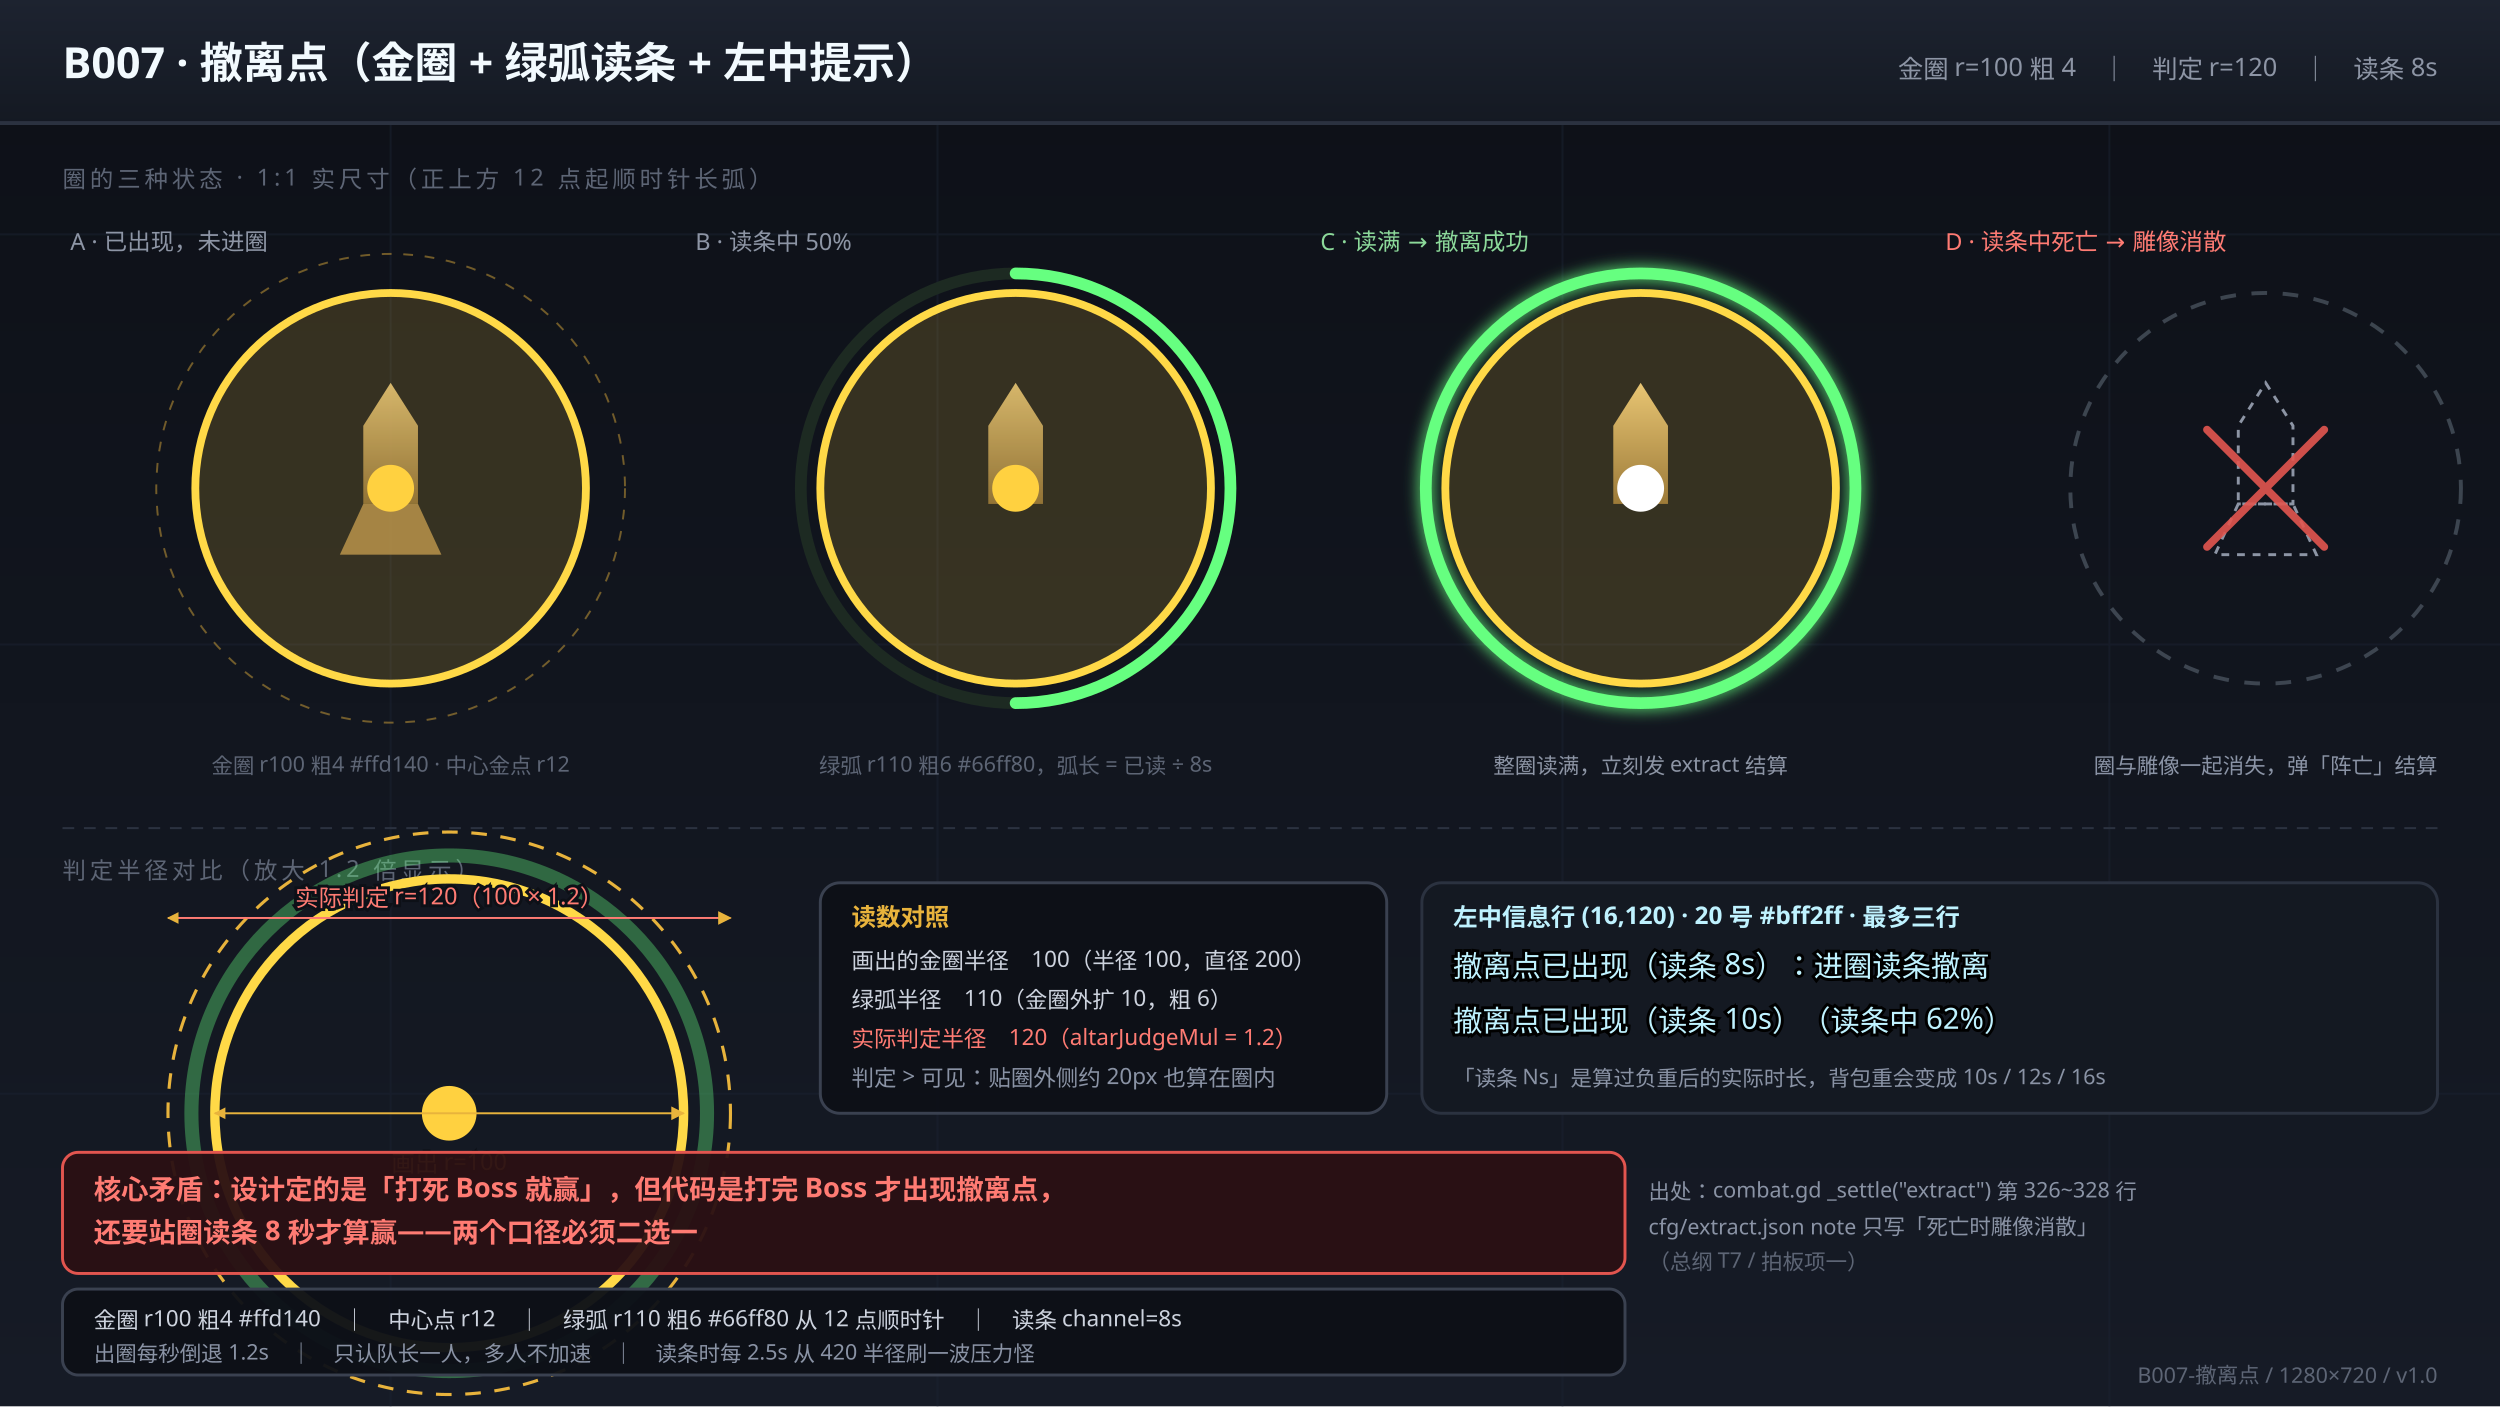
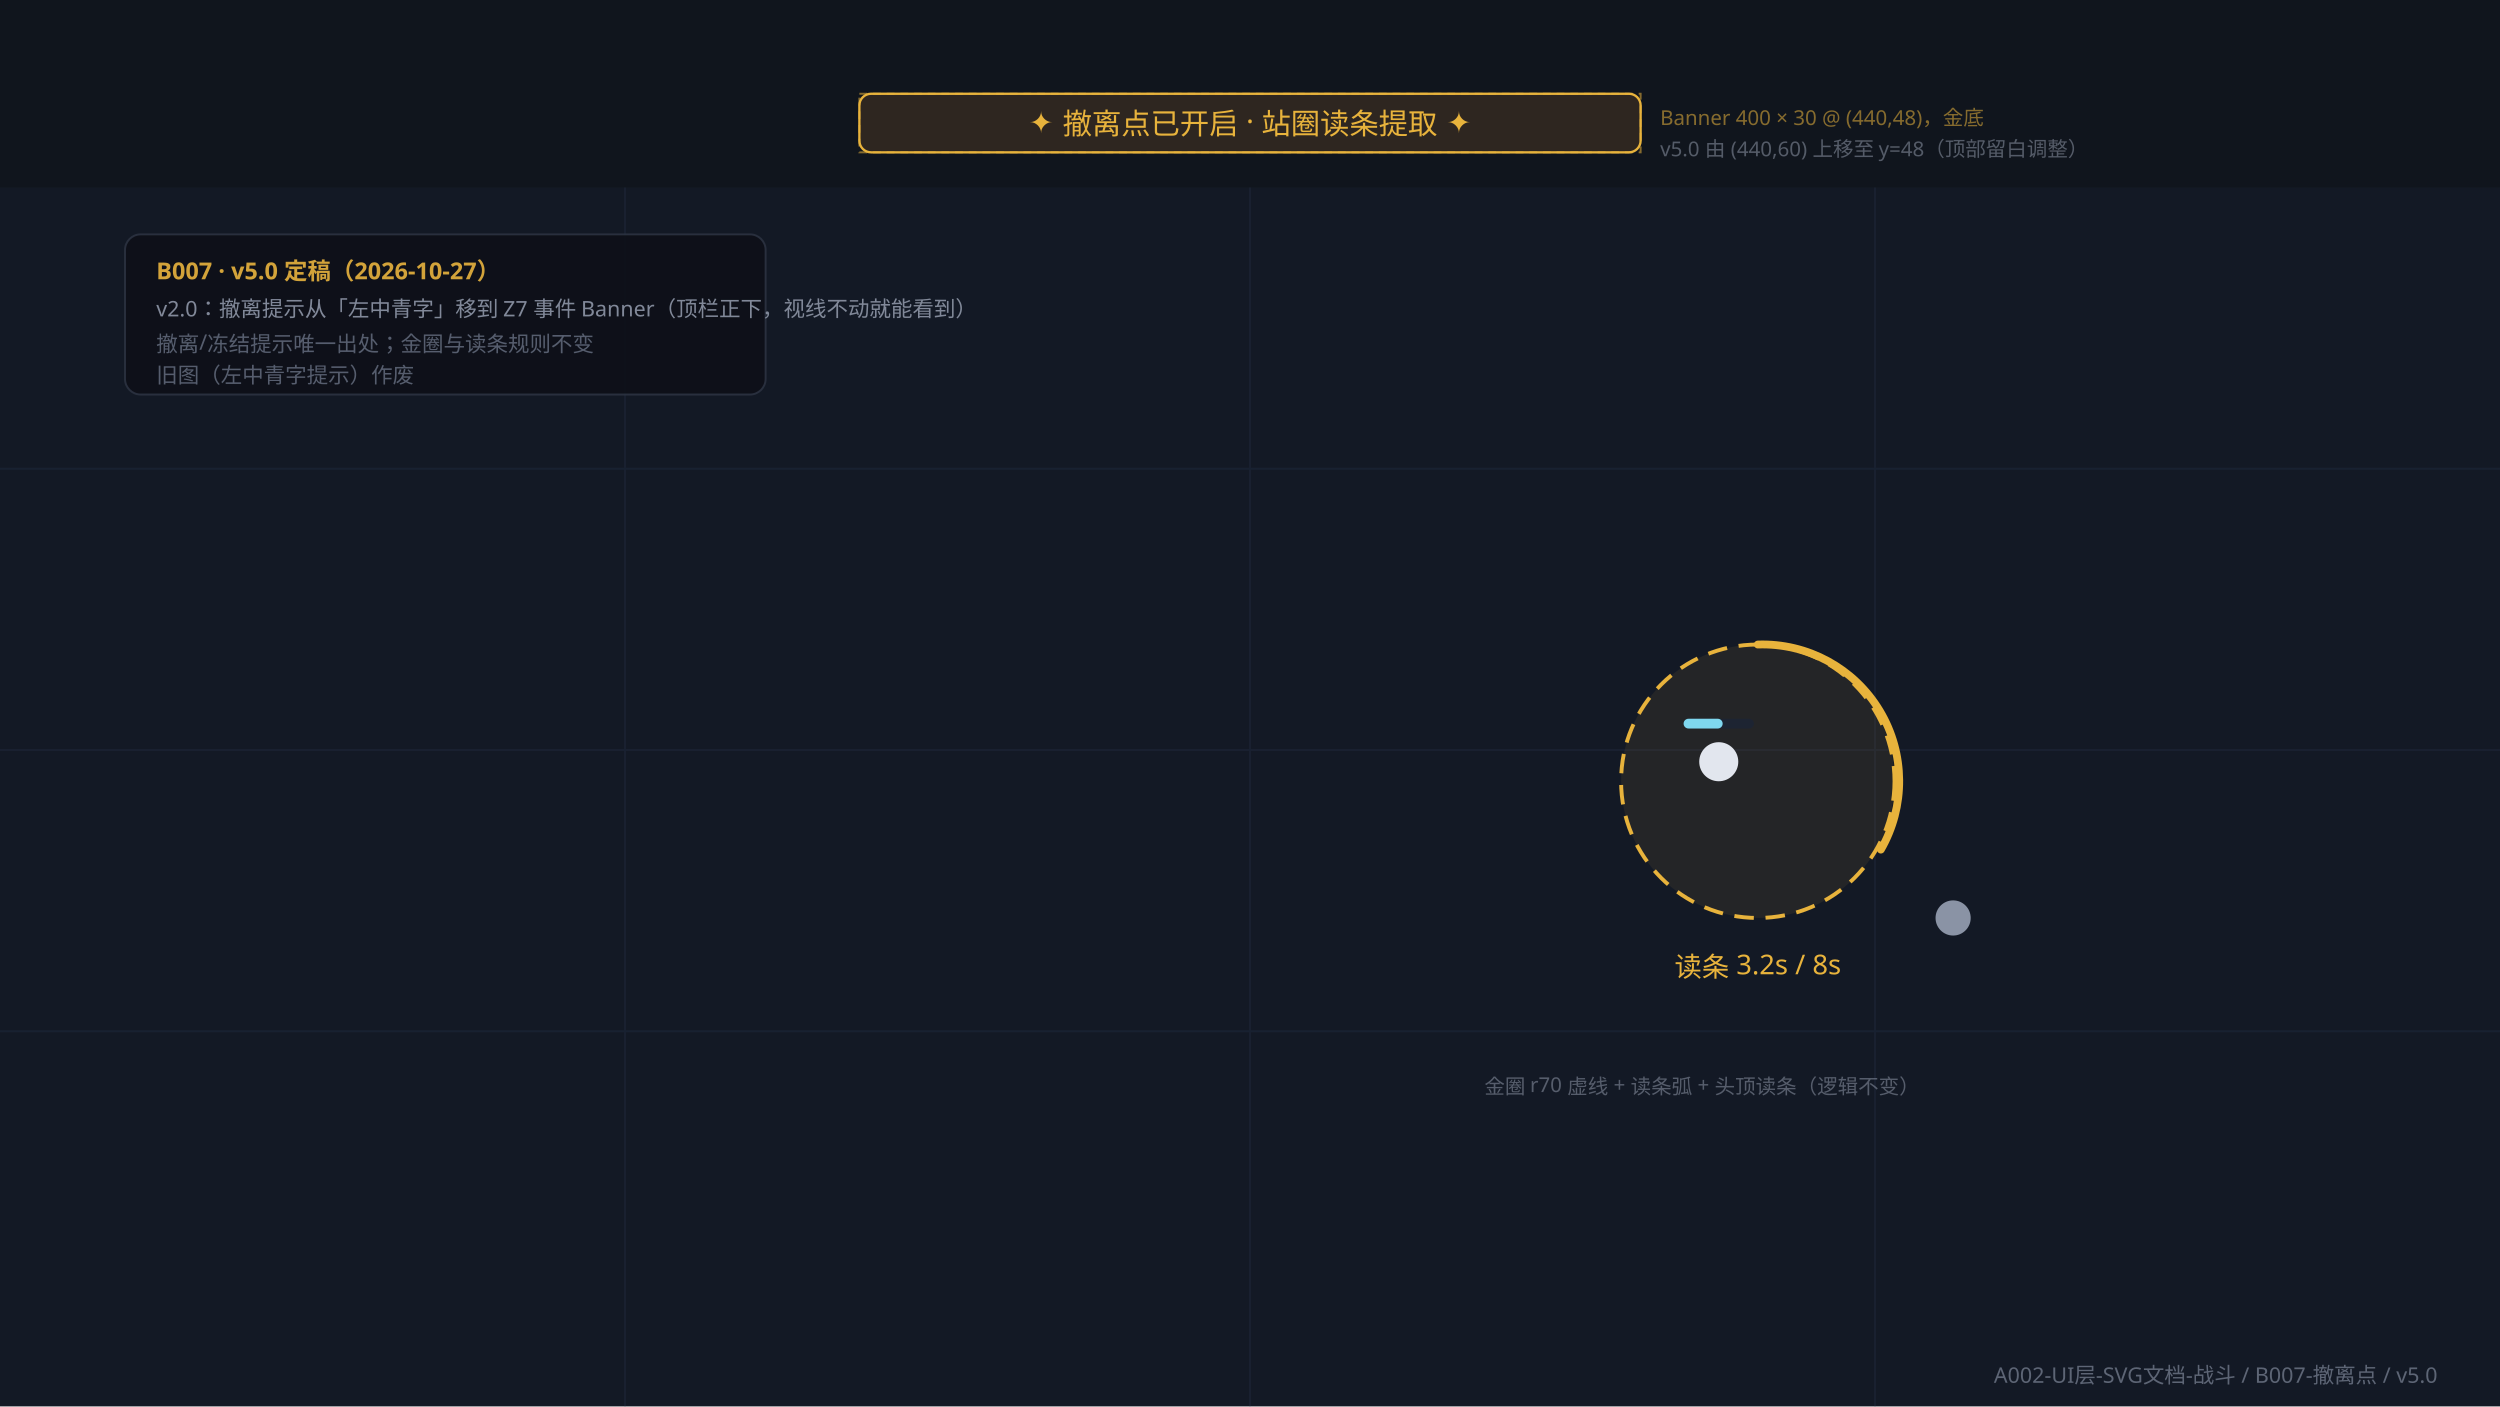
<svg xmlns="http://www.w3.org/2000/svg" viewBox="0 0 1280 720" width="1280" height="720" font-family="'Noto Sans SC','Microsoft YaHei','PingFang SC',sans-serif">
-   <defs>
-     <linearGradient id="btlBg" x1="0" y1="0" x2="0" y2="1">
-       <stop offset="0" stop-color="#0d1017" />
-       <stop offset="1" stop-color="#161b26" />
-     </linearGradient>
-     <linearGradient id="btlPanel" x1="0" y1="0" x2="0" y2="1">
-       <stop offset="0" stop-color="#1d2330" />
-       <stop offset="1" stop-color="#141922" />
-     </linearGradient>
-     <radialGradient id="btlRing" cx="0.5" cy="0.5" r="0.5">
-       <stop offset="0.55" stop-color="#ffd140" stop-opacity="0.16" />
-     </radialGradient>
-     <linearGradient id="btlStone" x1="0" y1="0" x2="0" y2="1">
-       <stop offset="0" stop-color="#e8c573" />
-       <stop offset="1" stop-color="#9c7a38" />
-     </linearGradient>
-     <filter id="btlGlow" x="-40%" y="-40%" width="180%" height="180%">
-       <feGaussianBlur stdDeviation="4" result="b" />
-       <feMerge>
-         <feMergeNode in="b" />
-         <feMergeNode in="SourceGraphic" />
-       </feMerge>
-     </filter>
-     <marker id="btlArrow" viewBox="0 0 10 10" refX="9" refY="5" markerWidth="7" markerHeight="7" orient="auto">
-       <path d="M0 0 L10 5 L0 10 z" fill="#e8b33c" />
-     </marker>
-     <marker id="btlArrowS" viewBox="0 0 10 10" refX="9" refY="5" markerWidth="6" markerHeight="6" orient="auto-start-reverse">
-       <path d="M0 0 L10 5 L0 10 z" fill="#e8b33c" />
-     </marker>
-   </defs>
-   <rect x="0" y="0" width="1280" height="720" fill="url(#btlBg)" />
-   <g stroke="#1a2130" stroke-width="1" opacity="0.55">
-     <path d="M0 120 L1280 120 M0 330 L1280 330 M0 560 L1280 560" />
-     <path d="M200 0 L200 720 M480 0 L480 720 M800 0 L800 720 M1080 0 L1080 720" />
+   <rect width="1280" height="720" fill="#10151d" />
+   <rect x="0" y="96" width="1280" height="624" fill="#161d29" opacity="0.6" />
+   <g opacity="0.35" stroke="#233047">
+     <path d="M0 240 H1280 M0 384 H1280 M0 528 H1280 M320 96 V720 M640 96 V720 M960 96 V720" />
  </g>
-   <rect x="0" y="0" width="1280" height="64" fill="url(#btlPanel)" />
-   <rect x="0" y="62" width="1280" height="2" fill="#2b3240" />
-   <text x="32" y="40" font-size="22" font-weight="700" fill="#f2fafe">B007 · 撤离点（金圈 + 绿弧读条 + 左中提示）</text>
-   <text x="1248" y="40" font-size="13" fill="#8d95a5" text-anchor="end">金圈 r=100 粗 4　｜　判定 r=120　｜　读条 8s</text>
-   <text x="32" y="96" font-size="12" fill="#5d6575" letter-spacing="2">圈的三种状态 · 1:1 实尺寸（正上方 12 点起顺时针长弧）</text>
-   <g>
-     <text x="36" y="128" font-size="12" fill="#8d95a5">A · 已出现，未进圈</text>
-     <circle cx="200" cy="250" r="120" fill="none" stroke="#e8b33c" stroke-width="1" stroke-dasharray="5 6" opacity="0.45" />
-     <circle cx="200" cy="250" r="100" fill="url(#btlRing)" stroke="#ffd947" stroke-width="4" />
-     <path d="M200 196 l14 22 l0 40 l-28 0 l0 -40 z" fill="url(#btlStone)" opacity="0.9" />
-     <path d="M186 258 l-12 26 l52 0 l-12 -26 z" fill="#b8934a" opacity="0.85" />
-     <circle cx="200" cy="250" r="12" fill="#ffd140" />
-     <text x="200" y="396" font-size="11" fill="#5d6575" text-anchor="middle">金圈 r100 粗4 #ffd140 · 中心金点 r12</text>
+   <rect x="440" y="48" width="400" height="30" rx="6" fill="#2e2620" stroke="#e8b33c" stroke-width="1.2" />
+   <text x="640" y="68" font-size="15" fill="#e8b33c" text-anchor="middle">✦ 撤离点已开启 · 站圈读条提取 ✦</text>
+   <circle cx="900" cy="400" r="70" fill="#e8b33c" opacity="0.08" />
+   <circle cx="900" cy="400" r="70" fill="none" stroke="#e8b33c" stroke-width="2" stroke-dasharray="10 6" />
+   <path d="M900 330 A70 70 0 0 1 963 435" fill="none" stroke="#e8b33c" stroke-width="4" stroke-linecap="round" />
+   <text x="900" y="500" font-size="14" fill="#e8b33c" text-anchor="middle">读条 3.2s / 8s</text>
+   <circle cx="880" cy="390" r="10" fill="#e2e6ee" />
+   <rect x="862" y="368" width="36" height="5" rx="2.5" fill="#1d2432" />
+   <rect x="862" y="368" width="20" height="5" rx="2.5" fill="#7fd8ef" />
+   <circle cx="1000" cy="470" r="9" fill="#8a93a5" />
+   <g opacity="0.55">
+     <g stroke="#e8b33c" stroke-width="1" stroke-dasharray="4 3" fill="none">
+       <rect x="440" y="48" width="400" height="30" />
+     </g>
+     <g fill="#e8b33c" font-size="10.5">
+       <text x="850" y="64">Banner 400 × 30 @ (440,48)，金底</text>
+       <text x="850" y="80" fill="#8d95a5">v5.0 由 (440,60) 上移至 y=48（顶部留白调整）</text>
+     </g>
+     <text x="760" y="560" font-size="10.5" fill="#8d95a5">金圈 r70 虚线 + 读条弧 + 头顶读条（逻辑不变）</text>
  </g>
-   <g>
-     <text x="356" y="128" font-size="12" fill="#8d95a5">B · 读条中 50%</text>
-     <circle cx="520" cy="250" r="110" fill="none" stroke="#1d2a22" stroke-width="6" />
-     <path d="M520 140 A110 110 0 0 1 520 360" fill="none" stroke="#66ff80" stroke-width="6" stroke-linecap="round" />
-     <circle cx="520" cy="250" r="100" fill="url(#btlRing)" stroke="#ffd947" stroke-width="4" />
-     <path d="M520 196 l14 22 l0 40 l-28 0 l0 -40 z" fill="url(#btlStone)" opacity="0.9" />
-     <circle cx="520" cy="250" r="12" fill="#ffd140" />
-     <text x="520" y="396" font-size="11" fill="#5d6575" text-anchor="middle">绿弧 r110 粗6 #66ff80，弧长 = 已读 ÷ 8s</text>
+   <g opacity="0.9">
+     <rect x="64" y="120" width="328" height="82" rx="8" fill="#0d1017" stroke="#2b3240" />
+     <text x="80" y="143" font-size="12" font-weight="700" fill="#e8b33c">B007 · v5.0 定稿（2026-10-27）</text>
+     <text x="80" y="162" font-size="11" fill="#8d95a5">v2.0：撤离提示从「左中青字」移到 Z7 事件 Banner（顶栏正下，视线不动就能看到）</text>
+     <text x="80" y="180" font-size="11" fill="#5d6575">撤离/冻结提示唯一出处；金圈与读条规则不变</text>
+     <text x="80" y="196" font-size="11" fill="#5d6575">旧图（左中青字提示）作废</text>
  </g>
-   <g>
-     <text x="676" y="128" font-size="12" fill="#8cd99a">C · 读满 → 撤离成功</text>
-     <circle cx="840" cy="250" r="110" fill="none" stroke="#66ff80" stroke-width="6" filter="url(#btlGlow)" />
-     <circle cx="840" cy="250" r="100" fill="url(#btlRing)" stroke="#ffd947" stroke-width="4" />
-     <path d="M840 196 l14 22 l0 40 l-28 0 l0 -40 z" fill="url(#btlStone)" />
-     <circle cx="840" cy="250" r="12" fill="#ffffff" />
-     <text x="840" y="396" font-size="11" fill="#8d95a5" text-anchor="middle">整圈读满，立刻发 extract 结算</text>
-   </g>
-   <g>
-     <text x="996" y="128" font-size="12" fill="#ff7b73">D · 读条中死亡 → 雕像消散</text>
-     <circle cx="1160" cy="250" r="100" fill="none" stroke="#5a6572" stroke-width="2" stroke-dasharray="8 8" opacity="0.6" />
-     <path d="M1160 196 l14 22 l0 40 l-28 0 l0 -40 z" fill="none" stroke="#8d95a5" stroke-width="1.5" stroke-dasharray="4 4" />
-     <path d="M1146 258 l-12 26 l52 0 l-12 -26 z" fill="none" stroke="#8d95a5" stroke-width="1.5" stroke-dasharray="4 4" />
-     <path d="M1130 220 L1190 280 M1190 220 L1130 280" stroke="#e2554f" stroke-width="4" stroke-linecap="round" opacity="0.9" />
-     <text x="1160" y="396" font-size="11" fill="#8a93a5" text-anchor="middle">圈与雕像一起消失，弹「阵亡」结算</text>
-   </g>
-   <line x1="32" y1="424" x2="1248" y2="424" stroke="#2b3240" stroke-width="1" stroke-dasharray="6 5" />
-   <text x="32" y="450" font-size="12" fill="#5d6575" letter-spacing="2">判定半径对比（放大 1.2 倍显示）</text>
-   <g>
-     <circle cx="230" cy="570" r="144" fill="none" stroke="#e8b33c" stroke-width="1.6" stroke-dasharray="8 7" />
-     <circle cx="230" cy="570" r="120" fill="none" stroke="#ffd947" stroke-width="4.8" />
-     <circle cx="230" cy="570" r="132" fill="none" stroke="#66ff80" stroke-width="7.2" stroke-dasharray="0" opacity="0.35" />
-     <circle cx="230" cy="570" r="14" fill="#ffd140" />
-     <g stroke="#e8b33c" stroke-width="1" fill="none">
-       <path d="M110 570 L350 570" marker-start="url(#btlArrowS)" marker-end="url(#btlArrow)" />
-     </g>
-     <text x="230" y="600" font-size="12" fill="#e8b33c" text-anchor="middle" stroke="#0d1017" stroke-width="3" paint-order="stroke">画出 r=100</text>
-     <g stroke="#ff7b73" stroke-width="1" fill="none">
-       <path d="M86 470 L374 470" marker-start="url(#btlArrowS)" marker-end="url(#btlArrow)" />
-     </g>
-     <text x="230" y="464" font-size="12" fill="#ff7b73" text-anchor="middle" stroke="#0d1017" stroke-width="3" paint-order="stroke">实际判定 r=120（100 × 1.2）</text>
-   </g>
-   <g>
-     <rect x="420" y="452" width="290" height="118" rx="10" fill="#0d1017" fill-opacity="0.96" stroke="#3a4150" stroke-width="1.5" />
-     <text x="436" y="474" font-size="12.5" font-weight="700" fill="#e8b33c">读数对照</text>
-     <g font-size="11.5" fill="#cdd3de">
-       <text x="436" y="496">画出的金圈半径　100（半径 100，直径 200）</text>
-       <text x="436" y="516">绿弧半径　110（金圈外扩 10，粗 6）</text>
-       <text x="436" y="536" fill="#ff7b73">实际判定半径　120（altarJudgeMul = 1.2）</text>
-       <text x="436" y="556" fill="#8a93a5">判定 &gt; 可见：贴圈外侧约 20px 也算在圈内</text>
-     </g>
-   </g>
-   <g>
-     <rect x="728" y="452" width="520" height="118" rx="10" fill="#141922" stroke="#2b3240" stroke-width="1.5" />
-     <text x="744" y="474" font-size="12.5" font-weight="700" fill="#bff2ff">左中信息行 (16,120) · 20 号 #bff2ff · 最多三行</text>
-     <g font-size="15" fill="#bff2ff" stroke="#000000" stroke-width="3" paint-order="stroke">
-       <text x="744" y="500">撤离点已出现（读条 8s）：进圈读条撤离</text>
-       <text x="744" y="528">撤离点已出现（读条 10s）（读条中 62%）</text>
-       <text x="744" y="556" fill="#8a93a5" font-size="11" stroke="none">「读条 Ns」是算过负重后的实际时长，背包重会变成 10s / 12s / 16s</text>
-     </g>
-   </g>
-   <g>
-     <rect x="32" y="590" width="800" height="62" rx="8" fill="#2a1013" fill-opacity="0.95" stroke="#e2554f" stroke-width="1.5" />
-     <text x="48" y="614" font-size="14" font-weight="700" fill="#ff7b73">核心矛盾：设计定的是「打死 Boss 就赢」，但代码是打完 Boss 才出现撤离点，</text>
-     <text x="48" y="636" font-size="14" font-weight="700" fill="#ff7b73">还要站圈读条 8 秒才算赢——两个口径必须二选一</text>
-     <text x="844" y="614" font-size="11" fill="#8a93a5">出处：combat.gd _settle("extract") 第 326~328 行</text>
-     <text x="844" y="632" font-size="11" fill="#8a93a5">cfg/extract.json note 只写「死亡时雕像消散」</text>
-     <text x="844" y="650" font-size="11" fill="#5d6575">（总纲 T7 / 拍板项一）</text>
-   </g>
-   <g>
-     <rect x="32" y="660" width="800" height="44" rx="8" fill="#0d1017" fill-opacity="0.96" stroke="#3a4150" stroke-width="1.5" />
-     <text x="48" y="680" font-size="11.5" fill="#cdd3de">金圈 r100 粗4 #ffd140　｜　中心点 r12　｜　绿弧 r110 粗6 #66ff80 从 12 点顺时针　｜　读条 channel=8s</text>
-     <text x="48" y="697" font-size="11" fill="#8a93a5">出圈每秒倒退 1.2s　｜　只认队长一人，多人不加速　｜　读条时每 2.5s 从 420 半径刷一波压力怪</text>
-   </g>
-   <text x="1248" y="708" font-size="11" fill="#5d6575" text-anchor="end">B007-撤离点 / 1280×720 / v1.0</text>
+   <text x="1248" y="708" font-size="11" fill="#5d6575" text-anchor="end">A002-UI层-SVG文档-战斗 / B007-撤离点 / v5.0</text>
</svg>
